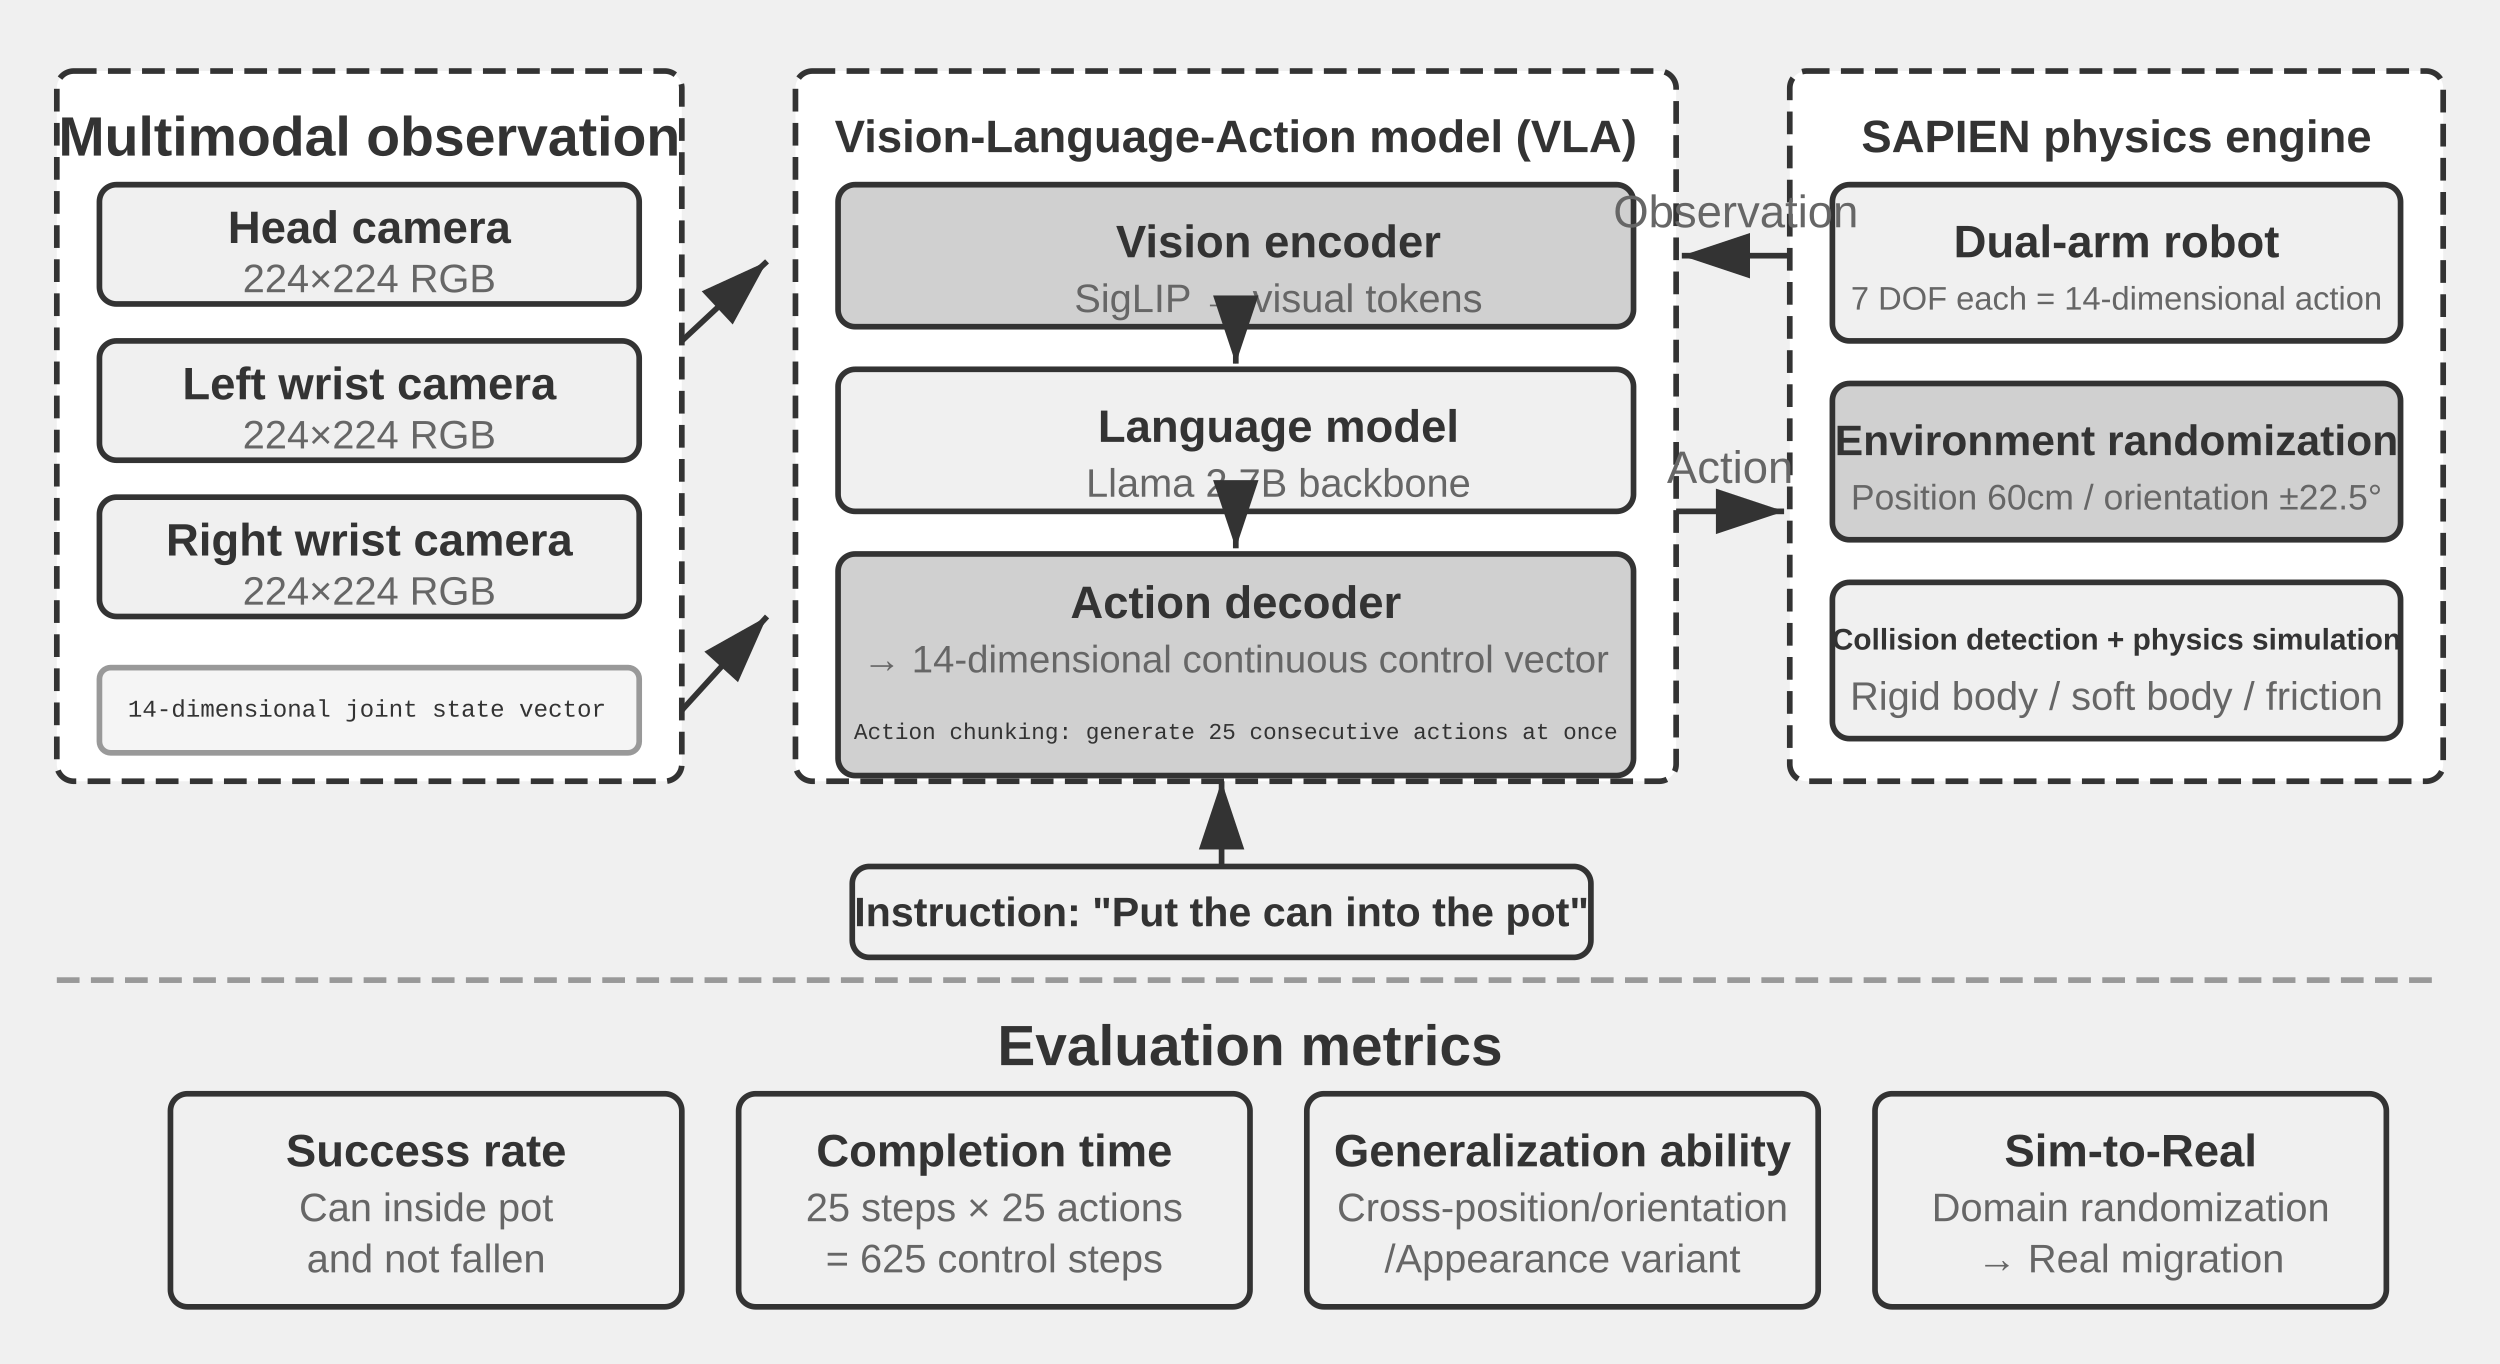
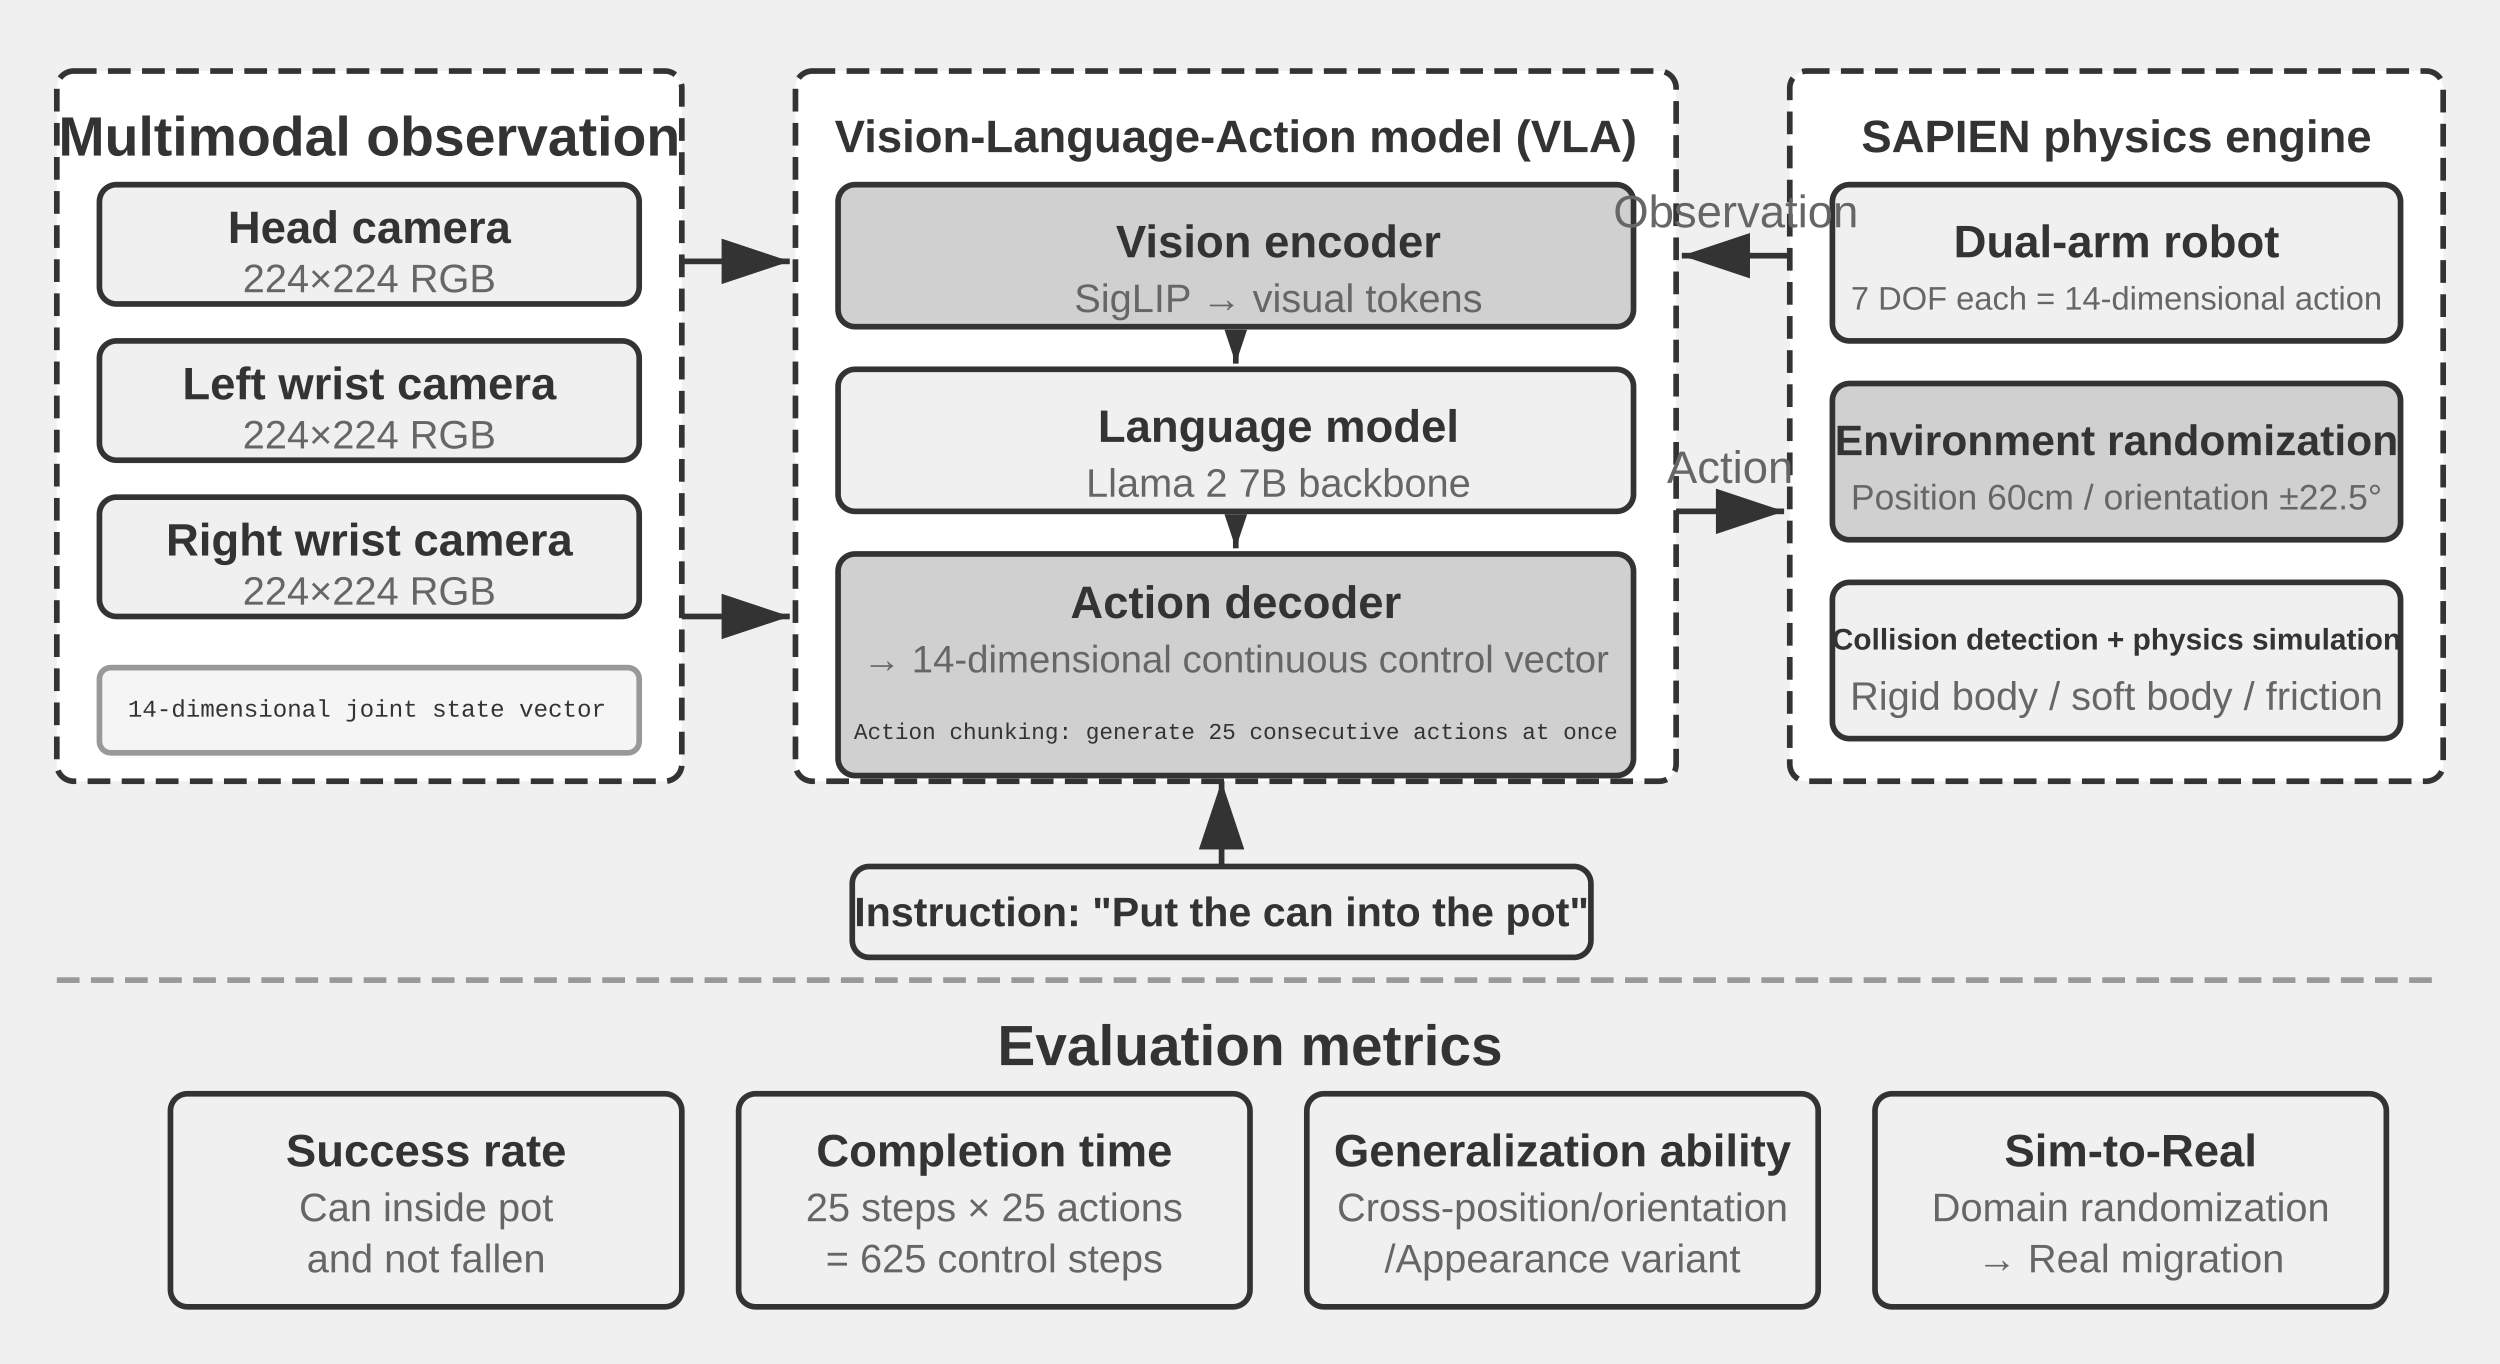
<svg xmlns="http://www.w3.org/2000/svg" viewBox="0 40 880 480" width="880" height="480" style="background:#ffffff">
  <defs>
    <marker id="ah" markerWidth="12" markerHeight="8" refX="12" refY="4" orient="auto">
+       <polygon points="0 0, 12 4, 0 8" fill="#333333" />
+     </marker>
+     <marker id="ah-compact" markerWidth="12" markerHeight="8" refX="12" refY="4" orient="auto" markerUnits="userSpaceOnUse">
      <polygon points="0 0, 12 4, 0 8" fill="#333333" />
    </marker>
    <marker id="ah-light" markerWidth="12" markerHeight="8" refX="12" refY="4" orient="auto">
      <polygon points="0 0, 12 4, 0 8" fill="#999999" />
    </marker>
  </defs>
  <rect x="20" y="65" width="220" height="250" rx="6" fill="#ffffff" stroke="#333333" stroke-width="2" stroke-dasharray="8,4" />
  <text x="130" y="88" font-family="Arial, 'Helvetica Neue', Helvetica, 'PingFang SC', 'Microsoft YaHei', sans-serif" font-size="19.5" fill="#333333" text-anchor="middle" dominant-baseline="central" font-weight="bold">Multimodal observation</text>
  <rect x="35" y="105" width="190" height="42" rx="6" fill="#f0f0f0" stroke="#333333" stroke-width="2" />
  <text x="130" y="120" font-family="Arial, 'Helvetica Neue', Helvetica, 'PingFang SC', 'Microsoft YaHei', sans-serif" font-size="16" fill="#333333" text-anchor="middle" dominant-baseline="central" font-weight="bold">Head camera</text>
  <text x="130" y="138" font-family="Arial, 'Helvetica Neue', Helvetica, 'PingFang SC', 'Microsoft YaHei', sans-serif" font-size="14" fill="#666666" text-anchor="middle" dominant-baseline="central" font-weight="normal">224×224 RGB</text>
  <rect x="35" y="160" width="190" height="42" rx="6" fill="#f0f0f0" stroke="#333333" stroke-width="2" />
  <text x="130" y="175" font-family="Arial, 'Helvetica Neue', Helvetica, 'PingFang SC', 'Microsoft YaHei', sans-serif" font-size="16" fill="#333333" text-anchor="middle" dominant-baseline="central" font-weight="bold">Left wrist camera</text>
  <text x="130" y="193" font-family="Arial, 'Helvetica Neue', Helvetica, 'PingFang SC', 'Microsoft YaHei', sans-serif" font-size="14" fill="#666666" text-anchor="middle" dominant-baseline="central" font-weight="normal">224×224 RGB</text>
  <rect x="35" y="215" width="190" height="42" rx="6" fill="#f0f0f0" stroke="#333333" stroke-width="2" />
  <text x="130" y="230" font-family="Arial, 'Helvetica Neue', Helvetica, 'PingFang SC', 'Microsoft YaHei', sans-serif" font-size="16" fill="#333333" text-anchor="middle" dominant-baseline="central" font-weight="bold">Right wrist camera</text>
  <text x="130" y="248" font-family="Arial, 'Helvetica Neue', Helvetica, 'PingFang SC', 'Microsoft YaHei', sans-serif" font-size="14" fill="#666666" text-anchor="middle" dominant-baseline="central" font-weight="normal">224×224 RGB</text>
  <rect x="35" y="275" width="190" height="30" rx="4" fill="#f5f5f5" stroke="#999999" stroke-width="2" />
  <text x="45" y="290" font-family="'Courier New', Courier, monospace" font-size="8.5" fill="#333333" text-anchor="start" dominant-baseline="central">14-dimensional joint state vector</text>
  <rect x="280" y="65" width="310" height="250" rx="6" fill="#ffffff" stroke="#333333" stroke-width="2" stroke-dasharray="8,4" />
  <text x="435" y="88" font-family="Arial, 'Helvetica Neue', Helvetica, 'PingFang SC', 'Microsoft YaHei', sans-serif" font-size="16" fill="#333333" text-anchor="middle" dominant-baseline="central" font-weight="bold">Vision-Language-Action model (VLA)</text>
  <rect x="295" y="105" width="280" height="50" rx="6" fill="#d0d0d0" stroke="#333333" stroke-width="2" />
  <text x="450" y="125" font-family="Arial, 'Helvetica Neue', Helvetica, 'PingFang SC', 'Microsoft YaHei', sans-serif" font-size="16" fill="#333333" text-anchor="middle" dominant-baseline="central" font-weight="bold">Vision encoder</text>
  <text x="450" y="145" font-family="Arial, 'Helvetica Neue', Helvetica, 'PingFang SC', 'Microsoft YaHei', sans-serif" font-size="14" fill="#666666" text-anchor="middle" dominant-baseline="central" font-weight="normal">SigLIP → visual tokens</text>
-   <line x1="435" y1="157" x2="435" y2="168" stroke="#333333" stroke-width="2" marker-end="url(#ah)" />
+   <line x1="435" y1="157" x2="435" y2="168" stroke="#333333" stroke-width="2" marker-end="url(#ah-compact)" />
  <rect x="295" y="170" width="280" height="50" rx="6" fill="#f0f0f0" stroke="#333333" stroke-width="2" />
  <text x="450" y="190" font-family="Arial, 'Helvetica Neue', Helvetica, 'PingFang SC', 'Microsoft YaHei', sans-serif" font-size="16" fill="#333333" text-anchor="middle" dominant-baseline="central" font-weight="bold">Language model</text>
  <text x="450" y="210" font-family="Arial, 'Helvetica Neue', Helvetica, 'PingFang SC', 'Microsoft YaHei', sans-serif" font-size="14" fill="#666666" text-anchor="middle" dominant-baseline="central" font-weight="normal">Llama 2 7B backbone</text>
-   <line x1="435" y1="222" x2="435" y2="233" stroke="#333333" stroke-width="2" marker-end="url(#ah)" />
+   <line x1="435" y1="222" x2="435" y2="233" stroke="#333333" stroke-width="2" marker-end="url(#ah-compact)" />
  <rect x="295" y="235" width="280" height="78" rx="6" fill="#d0d0d0" stroke="#333333" stroke-width="2" />
  <text x="435" y="252" font-family="Arial, 'Helvetica Neue', Helvetica, 'PingFang SC', 'Microsoft YaHei', sans-serif" font-size="16" fill="#333333" text-anchor="middle" dominant-baseline="central" font-weight="bold">Action decoder</text>
  <text x="435" y="272" font-family="Arial, 'Helvetica Neue', Helvetica, 'PingFang SC', 'Microsoft YaHei', sans-serif" font-size="13.5" fill="#666666" text-anchor="middle" dominant-baseline="central" font-weight="normal">→ 14-dimensional continuous control vector</text>
  <text x="435" y="298" font-family="'Courier New', Courier, monospace" font-size="8" fill="#333333" text-anchor="middle" dominant-baseline="central">Action chunking: generate 25 consecutive actions at once</text>
-   <line x1="240" y1="160" x2="270" y2="132" stroke="#333333" stroke-width="2" marker-end="url(#ah)" />
-   <line x1="240" y1="290" x2="270" y2="257" stroke="#333333" stroke-width="2" marker-end="url(#ah)" />
+   <line x1="240" y1="132" x2="278" y2="132" stroke="#333333" stroke-width="2" marker-end="url(#ah)" />
+   <line x1="240" y1="257" x2="278" y2="257" stroke="#333333" stroke-width="2" marker-end="url(#ah)" />
  <rect x="300" y="345" width="260" height="32" rx="6" fill="#f0f0f0" stroke="#333333" stroke-width="2" />
  <text x="430" y="361" font-family="Arial, 'Helvetica Neue', Helvetica, 'PingFang SC', 'Microsoft YaHei', sans-serif" font-size="14.5" fill="#333333" text-anchor="middle" dominant-baseline="central" font-weight="bold">Instruction: "Put the can into the pot"</text>
  <line x1="430" y1="345" x2="430" y2="315" stroke="#333333" stroke-width="2" marker-end="url(#ah)" />
  <rect x="630" y="65" width="230" height="250" rx="6" fill="#ffffff" stroke="#333333" stroke-width="2" stroke-dasharray="8,4" />
  <text x="745" y="88" font-family="Arial, 'Helvetica Neue', Helvetica, 'PingFang SC', 'Microsoft YaHei', sans-serif" font-size="16" fill="#333333" text-anchor="middle" dominant-baseline="central" font-weight="bold">SAPIEN physics engine</text>
  <rect x="645" y="105" width="200" height="55" rx="6" fill="#f0f0f0" stroke="#333333" stroke-width="2" />
  <text x="745" y="125" font-family="Arial, 'Helvetica Neue', Helvetica, 'PingFang SC', 'Microsoft YaHei', sans-serif" font-size="16" fill="#333333" text-anchor="middle" dominant-baseline="central" font-weight="bold">Dual-arm robot</text>
  <text x="745" y="145" font-family="Arial, 'Helvetica Neue', Helvetica, 'PingFang SC', 'Microsoft YaHei', sans-serif" font-size="11.5" fill="#666666" text-anchor="middle" dominant-baseline="central" font-weight="normal">7 DOF each = 14-dimensional action</text>
  <rect x="645" y="175" width="200" height="55" rx="6" fill="#d0d0d0" stroke="#333333" stroke-width="2" />
  <text x="745" y="195" font-family="Arial, 'Helvetica Neue', Helvetica, 'PingFang SC', 'Microsoft YaHei', sans-serif" font-size="15" fill="#333333" text-anchor="middle" dominant-baseline="central" font-weight="bold">Environment randomization</text>
  <text x="745" y="215" font-family="Arial, 'Helvetica Neue', Helvetica, 'PingFang SC', 'Microsoft YaHei', sans-serif" font-size="12.5" fill="#666666" text-anchor="middle" dominant-baseline="central" font-weight="normal">Position 60cm / orientation ±22.5°</text>
  <rect x="645" y="245" width="200" height="55" rx="6" fill="#f0f0f0" stroke="#333333" stroke-width="2" />
  <text x="745" y="265" font-family="Arial, 'Helvetica Neue', Helvetica, 'PingFang SC', 'Microsoft YaHei', sans-serif" font-size="10.5" fill="#333333" text-anchor="middle" dominant-baseline="central" font-weight="bold">Collision detection + physics simulation</text>
  <text x="745" y="285" font-family="Arial, 'Helvetica Neue', Helvetica, 'PingFang SC', 'Microsoft YaHei', sans-serif" font-size="14" fill="#666666" text-anchor="middle" dominant-baseline="central" font-weight="normal">Rigid body / soft body / friction</text>
  <line x1="590" y1="220" x2="628" y2="220" stroke="#333333" stroke-width="2" marker-end="url(#ah)" />
  <text x="609.0" y="210.0" font-family="Arial, 'Helvetica Neue', Helvetica, 'PingFang SC', 'Microsoft YaHei', sans-serif" font-size="16" fill="#666666" text-anchor="middle">Action</text>
  <line x1="630" y1="130" x2="592" y2="130" stroke="#333333" stroke-width="2" marker-end="url(#ah)" />
  <text x="611.0" y="120.0" font-family="Arial, 'Helvetica Neue', Helvetica, 'PingFang SC', 'Microsoft YaHei', sans-serif" font-size="16" fill="#666666" text-anchor="middle">Observation</text>
  <line x1="20" y1="385" x2="860" y2="385" stroke="#999999" stroke-width="2" stroke-dasharray="8,4" />
  <text x="440.0" y="408" font-family="Arial, 'Helvetica Neue', Helvetica, 'PingFang SC', 'Microsoft YaHei', sans-serif" font-size="20" fill="#333333" text-anchor="middle" dominant-baseline="central" font-weight="bold">Evaluation metrics</text>
  <rect x="60" y="425" width="180" height="75" rx="6" fill="#f0f0f0" stroke="#333333" stroke-width="2" />
  <text x="150" y="445" font-family="Arial, 'Helvetica Neue', Helvetica, 'PingFang SC', 'Microsoft YaHei', sans-serif" font-size="16" fill="#333333" text-anchor="middle" dominant-baseline="central" font-weight="bold">Success rate</text>
  <text x="150" y="465" font-family="Arial, 'Helvetica Neue', Helvetica, 'PingFang SC', 'Microsoft YaHei', sans-serif" font-size="14" fill="#666666" text-anchor="middle" dominant-baseline="central" font-weight="normal">Can inside pot</text>
  <text x="150" y="483" font-family="Arial, 'Helvetica Neue', Helvetica, 'PingFang SC', 'Microsoft YaHei', sans-serif" font-size="14" fill="#666666" text-anchor="middle" dominant-baseline="central" font-weight="normal">and not fallen</text>
  <rect x="260" y="425" width="180" height="75" rx="6" fill="#f0f0f0" stroke="#333333" stroke-width="2" />
  <text x="350" y="445" font-family="Arial, 'Helvetica Neue', Helvetica, 'PingFang SC', 'Microsoft YaHei', sans-serif" font-size="16" fill="#333333" text-anchor="middle" dominant-baseline="central" font-weight="bold">Completion time</text>
  <text x="350" y="465" font-family="Arial, 'Helvetica Neue', Helvetica, 'PingFang SC', 'Microsoft YaHei', sans-serif" font-size="14" fill="#666666" text-anchor="middle" dominant-baseline="central" font-weight="normal">25 steps × 25 actions</text>
  <text x="350" y="483" font-family="Arial, 'Helvetica Neue', Helvetica, 'PingFang SC', 'Microsoft YaHei', sans-serif" font-size="14" fill="#666666" text-anchor="middle" dominant-baseline="central" font-weight="normal">= 625 control steps</text>
  <rect x="460" y="425" width="180" height="75" rx="6" fill="#f0f0f0" stroke="#333333" stroke-width="2" />
  <text x="550" y="445" font-family="Arial, 'Helvetica Neue', Helvetica, 'PingFang SC', 'Microsoft YaHei', sans-serif" font-size="16" fill="#333333" text-anchor="middle" dominant-baseline="central" font-weight="bold">Generalization ability</text>
  <text x="550" y="465" font-family="Arial, 'Helvetica Neue', Helvetica, 'PingFang SC', 'Microsoft YaHei', sans-serif" font-size="14" fill="#666666" text-anchor="middle" dominant-baseline="central" font-weight="normal">Cross-position/orientation</text>
  <text x="550" y="483" font-family="Arial, 'Helvetica Neue', Helvetica, 'PingFang SC', 'Microsoft YaHei', sans-serif" font-size="14" fill="#666666" text-anchor="middle" dominant-baseline="central" font-weight="normal">/Appearance variant</text>
  <rect x="660" y="425" width="180" height="75" rx="6" fill="#f0f0f0" stroke="#333333" stroke-width="2" />
  <text x="750" y="445" font-family="Arial, 'Helvetica Neue', Helvetica, 'PingFang SC', 'Microsoft YaHei', sans-serif" font-size="16" fill="#333333" text-anchor="middle" dominant-baseline="central" font-weight="bold">Sim-to-Real</text>
  <text x="750" y="465" font-family="Arial, 'Helvetica Neue', Helvetica, 'PingFang SC', 'Microsoft YaHei', sans-serif" font-size="14" fill="#666666" text-anchor="middle" dominant-baseline="central" font-weight="normal">Domain randomization</text>
  <text x="750" y="483" font-family="Arial, 'Helvetica Neue', Helvetica, 'PingFang SC', 'Microsoft YaHei', sans-serif" font-size="14" fill="#666666" text-anchor="middle" dominant-baseline="central" font-weight="normal">→ Real migration</text>
</svg>
